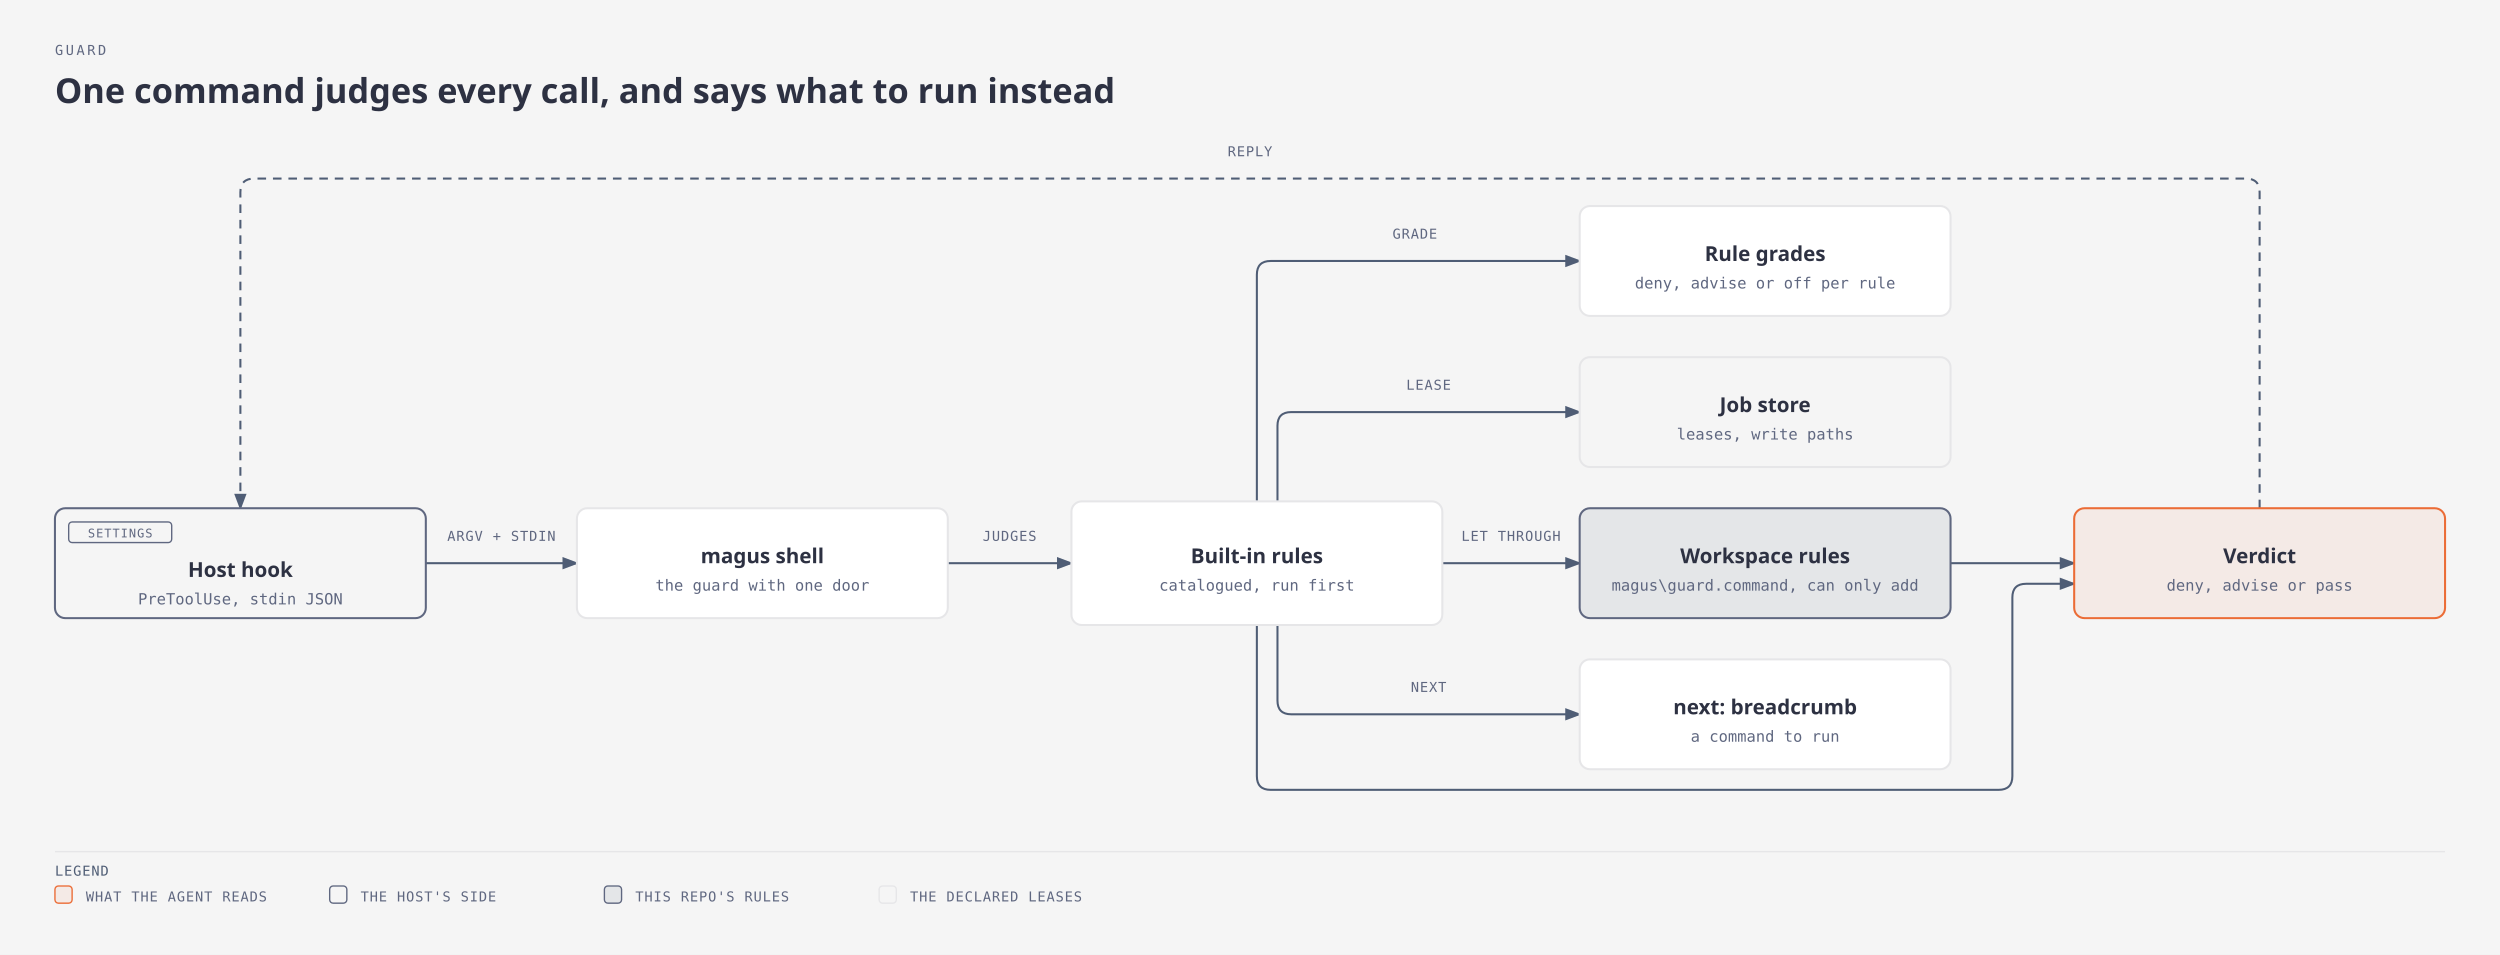
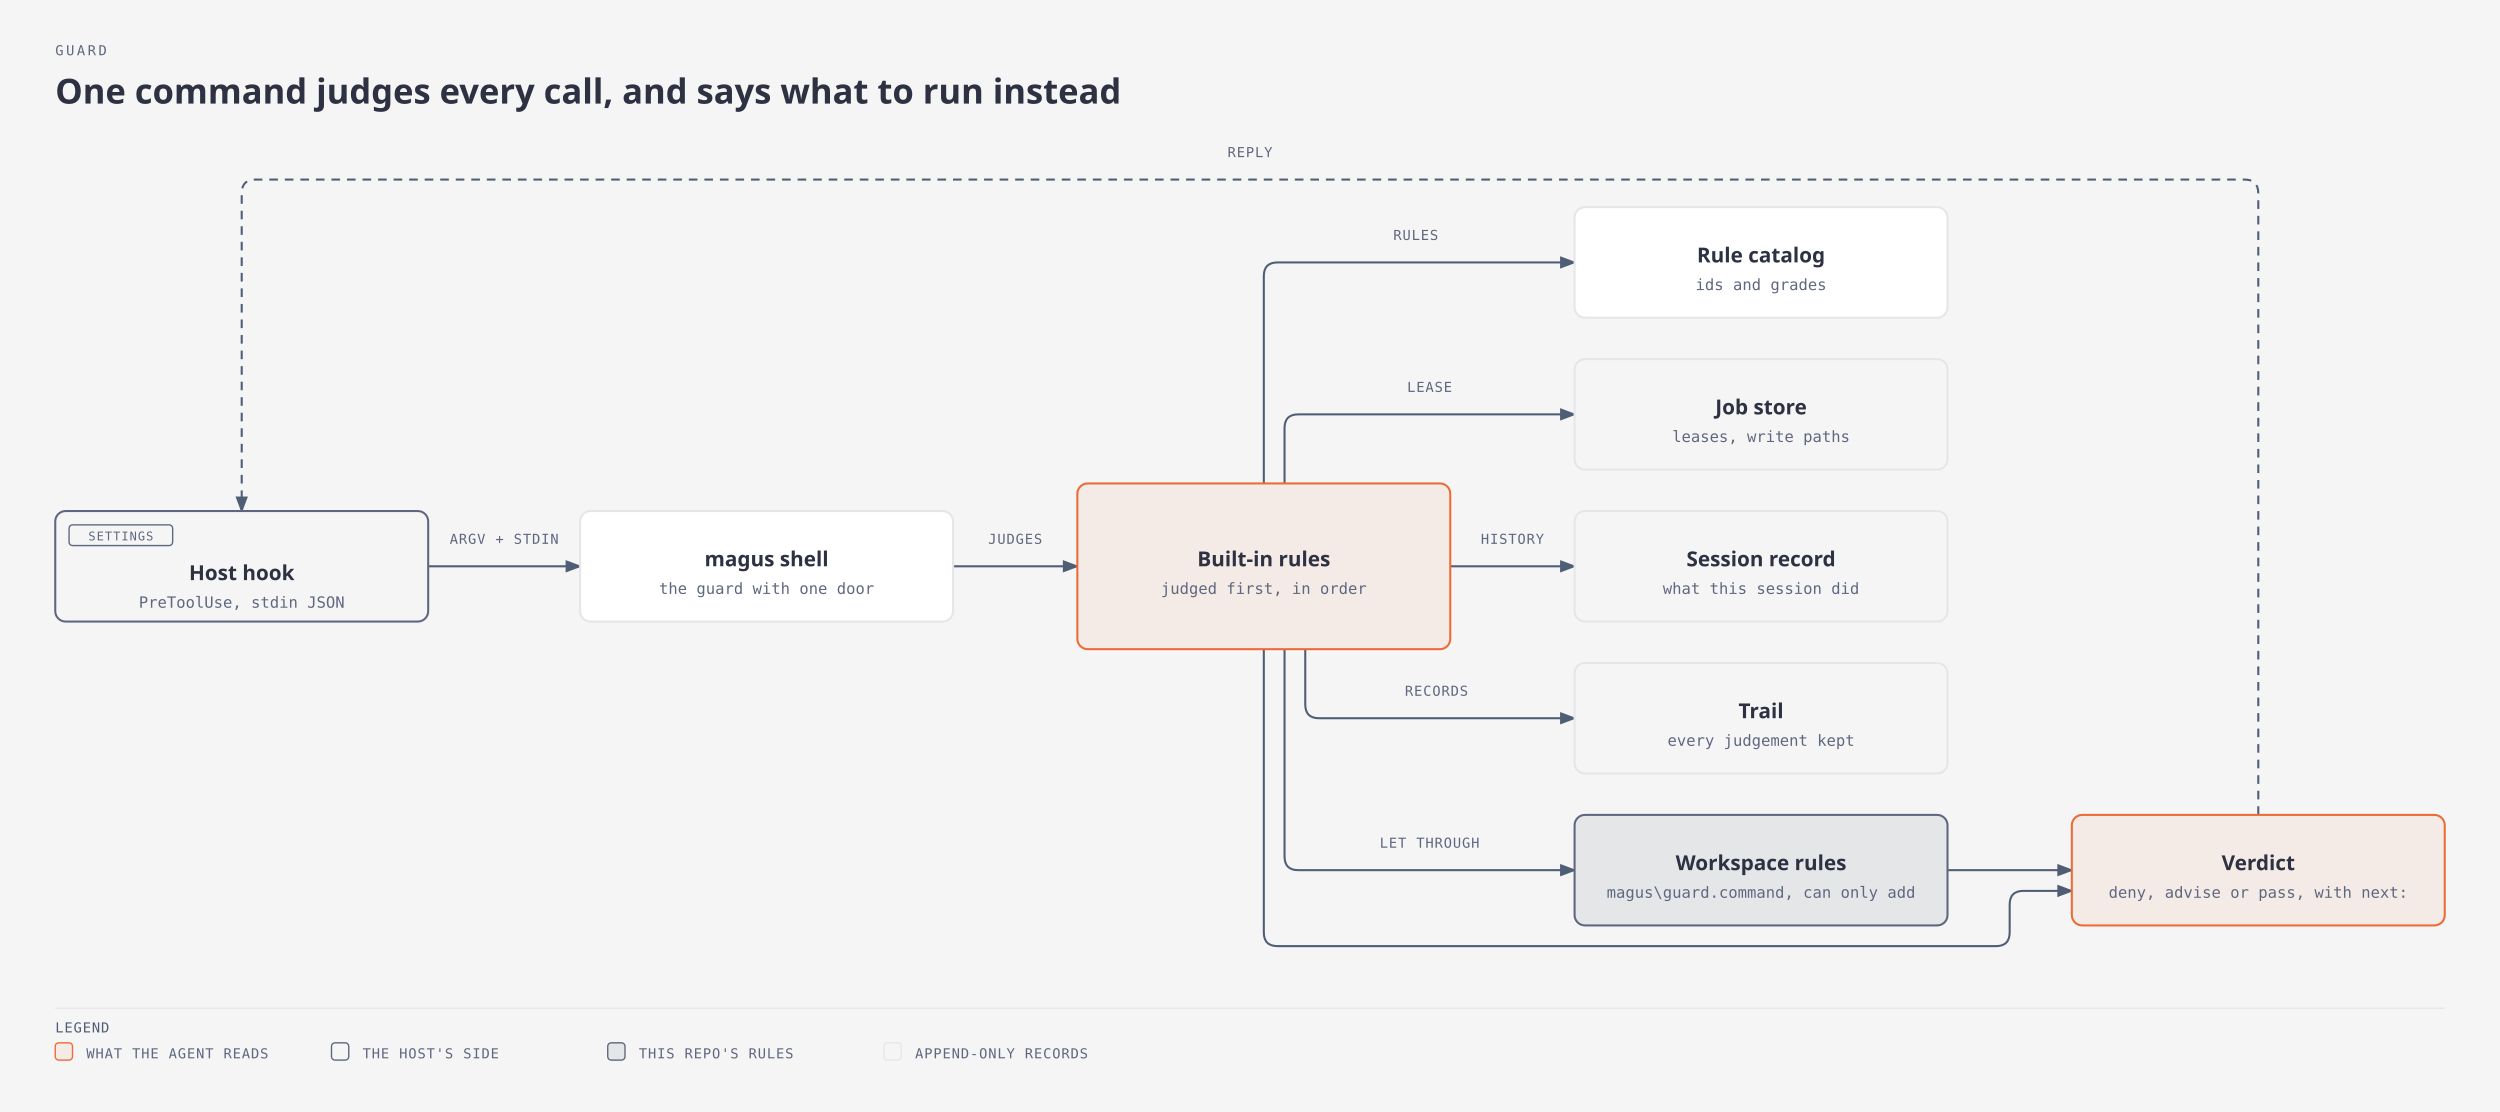
- <svg xmlns="http://www.w3.org/2000/svg" viewBox="0 0 1456 556" width="1456" height="556" role="img" aria-labelledby="guard-path-title guard-path-desc" class="magus-diagram">
+ <svg xmlns="http://www.w3.org/2000/svg" viewBox="0 0 1448 644" width="1448" height="644" role="img" aria-labelledby="guard-path-title guard-path-desc" class="magus-diagram">
  <defs>
    <marker id="guard-path-arrow-default" markerWidth="8" markerHeight="6" refX="7" refY="3" orient="auto">
      <polygon points="0 0, 8 3, 0 6" fill="#4f5d75" />
    </marker>
    <marker id="guard-path-arrow-accent" markerWidth="8" markerHeight="6" refX="7" refY="3" orient="auto">
      <polygon points="0 0, 8 3, 0 6" fill="#eb6c36" />
    </marker>
    <marker id="guard-path-arrow-link" markerWidth="8" markerHeight="6" refX="7" refY="3" orient="auto">
      <polygon points="0 0, 8 3, 0 6" fill="#2e5aa8" />
    </marker>
  </defs>
  <rect width="100%" height="100%" fill="#f5f5f5" />
  <text x="32" y="32" fill="#5f6780" font-family="monospace" font-size="8" style="font-variant-ligatures:none" letter-spacing="0.18em">GUARD</text>
  <text x="32" y="60" fill="#2d3142" font-family="sans-serif" font-size="20" font-weight="600">One command judges every call, and says what to run instead</text>
  <g transform="translate(0,40)">
    <path data-edge="external:Host hook-&gt;cmd/magus" id="guard-path-edge-external_3aHost_20hook-cmd_2fmagus" d="M 248 288 L 336 288" fill="none" stroke="#4f5d75" stroke-width="1.2" marker-end="url(#guard-path-arrow-default)" />
    <path data-edge="cmd/magus-&gt;internal/guard" id="guard-path-edge-cmd_2fmagus-internal_2fguard" d="M 552 288 L 624 288" fill="none" stroke="#4f5d75" stroke-width="1.2" marker-end="url(#guard-path-arrow-default)" />
-     <path data-edge="internal/guard-&gt;internal/guard/builtin" id="guard-path-edge-internal_2fguard-internal_2fguard_2fbuiltin" d="M 732 252 L 732 120 Q 732 112 740 112 L 920 112" fill="none" stroke="#4f5d75" stroke-width="1.2" marker-end="url(#guard-path-arrow-default)" />
-     <path data-edge="internal/guard-&gt;internal/job" id="guard-path-edge-internal_2fguard-internal_2fjob" d="M 744 252 L 744 208 Q 744 200 752 200 L 920 200" fill="none" stroke="#4f5d75" stroke-width="1.2" marker-end="url(#guard-path-arrow-default)" />
-     <path data-edge="internal/guard-&gt;external:Workspace rules" id="guard-path-edge-internal_2fguard-external_3aWorkspace_20rules" d="M 840 288 L 920 288" fill="none" stroke="#4f5d75" stroke-width="1.2" marker-end="url(#guard-path-arrow-default)" />
-     <path data-edge="internal/guard-&gt;external:Verdict" id="guard-path-edge-internal_2fguard-external_3aVerdict" d="M 732 324 L 732 412 Q 732 420 740 420 L 1164 420 Q 1172 420 1172 412 L 1172 308 Q 1172 300 1180 300 L 1208 300" fill="none" stroke="#4f5d75" stroke-width="1.2" marker-end="url(#guard-path-arrow-default)" />
-     <path data-edge="internal/guard-&gt;internal/hint" id="guard-path-edge-internal_2fguard-internal_2fhint" d="M 744 324 L 744 368 Q 744 376 752 376 L 920 376" fill="none" stroke="#4f5d75" stroke-width="1.2" marker-end="url(#guard-path-arrow-default)" />
-     <path data-edge="external:Workspace rules-&gt;external:Verdict" id="guard-path-edge-external_3aWorkspace_20rules-external_3aVerdict" d="M 1136 288 L 1208 288" fill="none" stroke="#4f5d75" stroke-width="1.2" marker-end="url(#guard-path-arrow-default)" />
-     <path data-edge="external:Verdict-&gt;external:Host hook" id="guard-path-edge-external_3aVerdict-external_3aHost_20hook" d="M 1316 256 L 1316 72 Q 1316 64 1308 64 L 148 64 Q 140 64 140 72 L 140 256" fill="none" stroke="#4f5d75" stroke-width="1.2" stroke-dasharray="5,4" marker-end="url(#guard-path-arrow-default)" />
+     <path data-edge="internal/guard-&gt;internal/guard/builtin" id="guard-path-edge-internal_2fguard-internal_2fguard_2fbuiltin" d="M 732 240 L 732 120 Q 732 112 740 112 L 912 112" fill="none" stroke="#4f5d75" stroke-width="1.2" marker-end="url(#guard-path-arrow-default)" />
+     <path data-edge="internal/guard-&gt;internal/job" id="guard-path-edge-internal_2fguard-internal_2fjob" d="M 744 240 L 744 208 Q 744 200 752 200 L 912 200" fill="none" stroke="#4f5d75" stroke-width="1.2" marker-end="url(#guard-path-arrow-default)" />
+     <path data-edge="internal/guard-&gt;internal/sessions" id="guard-path-edge-internal_2fguard-internal_2fsessions" d="M 840 288 L 912 288" fill="none" stroke="#4f5d75" stroke-width="1.2" marker-end="url(#guard-path-arrow-default)" />
+     <path data-edge="internal/guard-&gt;internal/trail" id="guard-path-edge-internal_2fguard-internal_2ftrail" d="M 756 336 L 756 368 Q 756 376 764 376 L 912 376" fill="none" stroke="#4f5d75" stroke-width="1.2" marker-end="url(#guard-path-arrow-default)" />
+     <path data-edge="internal/guard-&gt;external:Workspace rules" id="guard-path-edge-internal_2fguard-external_3aWorkspace_20rules" d="M 744 336 L 744 456 Q 744 464 752 464 L 912 464" fill="none" stroke="#4f5d75" stroke-width="1.2" marker-end="url(#guard-path-arrow-default)" />
+     <path data-edge="internal/guard-&gt;external:Verdict" id="guard-path-edge-internal_2fguard-external_3aVerdict" d="M 732 336 L 732 500 Q 732 508 740 508 L 1156 508 Q 1164 508 1164 500 L 1164 484 Q 1164 476 1172 476 L 1200 476" fill="none" stroke="#4f5d75" stroke-width="1.2" marker-end="url(#guard-path-arrow-default)" />
+     <path data-edge="external:Workspace rules-&gt;external:Verdict" id="guard-path-edge-external_3aWorkspace_20rules-external_3aVerdict" d="M 1128 464 L 1200 464" fill="none" stroke="#4f5d75" stroke-width="1.2" marker-end="url(#guard-path-arrow-default)" />
+     <path data-edge="external:Verdict-&gt;external:Host hook" id="guard-path-edge-external_3aVerdict-external_3aHost_20hook" d="M 1308 432 L 1308 72 Q 1308 64 1300 64 L 148 64 Q 140 64 140 72 L 140 256" fill="none" stroke="#4f5d75" stroke-width="1.2" stroke-dasharray="5,4" marker-end="url(#guard-path-arrow-default)" />
    <rect x="256" y="266" width="72" height="12" rx="2" fill="#f5f5f5" />
    <text x="292" y="275" fill="#5f6780" font-family="monospace" font-size="8" style="font-variant-ligatures:none" text-anchor="middle" letter-spacing="0.06em">ARGV + STDIN</text>
    <rect x="568" y="266" width="40" height="12" rx="2" fill="#f5f5f5" />
    <text x="588" y="275" fill="#5f6780" font-family="monospace" font-size="8" style="font-variant-ligatures:none" text-anchor="middle" letter-spacing="0.06em">JUDGES</text>
-     <rect x="806" y="90" width="36" height="12" rx="2" fill="#f5f5f5" />
-     <text x="824" y="99" fill="#5f6780" font-family="monospace" font-size="8" style="font-variant-ligatures:none" text-anchor="middle" letter-spacing="0.06em">GRADE</text>
-     <rect x="814" y="178" width="36" height="12" rx="2" fill="#f5f5f5" />
-     <text x="832" y="187" fill="#5f6780" font-family="monospace" font-size="8" style="font-variant-ligatures:none" text-anchor="middle" letter-spacing="0.06em">LEASE</text>
-     <rect x="848" y="266" width="64" height="12" rx="2" fill="#f5f5f5" />
-     <text x="880" y="275" fill="#5f6780" font-family="monospace" font-size="8" style="font-variant-ligatures:none" text-anchor="middle" letter-spacing="0.06em">LET THROUGH</text>
-     <rect x="816" y="354" width="32" height="12" rx="2" fill="#f5f5f5" />
-     <text x="832" y="363" fill="#5f6780" font-family="monospace" font-size="8" style="font-variant-ligatures:none" text-anchor="middle" letter-spacing="0.06em">NEXT</text>
-     <rect x="710" y="42" width="36" height="12" rx="2" fill="#f5f5f5" />
-     <text x="728" y="51" fill="#5f6780" font-family="monospace" font-size="8" style="font-variant-ligatures:none" text-anchor="middle" letter-spacing="0.06em">REPLY</text>
+     <rect x="802" y="90" width="36" height="12" rx="2" fill="#f5f5f5" />
+     <text x="820" y="99" fill="#5f6780" font-family="monospace" font-size="8" style="font-variant-ligatures:none" text-anchor="middle" letter-spacing="0.06em">RULES</text>
+     <rect x="810" y="178" width="36" height="12" rx="2" fill="#f5f5f5" />
+     <text x="828" y="187" fill="#5f6780" font-family="monospace" font-size="8" style="font-variant-ligatures:none" text-anchor="middle" letter-spacing="0.06em">LEASE</text>
+     <rect x="854" y="266" width="44" height="12" rx="2" fill="#f5f5f5" />
+     <text x="876" y="275" fill="#5f6780" font-family="monospace" font-size="8" style="font-variant-ligatures:none" text-anchor="middle" letter-spacing="0.06em">HISTORY</text>
+     <rect x="810" y="354" width="44" height="12" rx="2" fill="#f5f5f5" />
+     <text x="832" y="363" fill="#5f6780" font-family="monospace" font-size="8" style="font-variant-ligatures:none" text-anchor="middle" letter-spacing="0.06em">RECORDS</text>
+     <rect x="796" y="442" width="64" height="12" rx="2" fill="#f5f5f5" />
+     <text x="828" y="451" fill="#5f6780" font-family="monospace" font-size="8" style="font-variant-ligatures:none" text-anchor="middle" letter-spacing="0.06em">LET THROUGH</text>
+     <rect x="706" y="42" width="36" height="12" rx="2" fill="#f5f5f5" />
+     <text x="724" y="51" fill="#5f6780" font-family="monospace" font-size="8" style="font-variant-ligatures:none" text-anchor="middle" letter-spacing="0.06em">REPLY</text>
    <g data-node="external:Host hook">
      <rect x="32" y="256" width="216" height="64" rx="6" fill="#f5f5f5" />
      <rect x="32" y="256" width="216" height="64" rx="6" fill="#f5f5f5" stroke="#5f6780" stroke-width="1.2" />
      <rect x="40" y="264" width="60" height="12" rx="2" fill="none" stroke="#5f6780" stroke-width="0.8" />
      <text x="70" y="273" fill="#5f6780" font-family="monospace" font-size="7" style="font-variant-ligatures:none" text-anchor="middle" letter-spacing="0.08em">SETTINGS</text>
      <text x="140" y="296" fill="#2d3142" font-family="sans-serif" font-size="12" font-weight="600" text-anchor="middle">Host hook</text>
      <text x="140" y="312" fill="#5f6780" font-family="monospace" font-size="9" style="font-variant-ligatures:none" text-anchor="middle">PreToolUse, stdin JSON</text>
    </g>
    <g data-node="cmd/magus" data-anchor="cmd/magus">
      <rect x="336" y="256" width="216" height="64" rx="6" fill="#f5f5f5" />
      <rect x="336" y="256" width="216" height="64" rx="6" fill="#ffffff" stroke="#e6e6e8" stroke-width="1.2" />
      <text x="444" y="288" fill="#2d3142" font-family="sans-serif" font-size="12" font-weight="600" text-anchor="middle">magus shell</text>
      <text x="444" y="304" fill="#5f6780" font-family="monospace" font-size="9" style="font-variant-ligatures:none" text-anchor="middle">the guard with one door</text>
    </g>
    <g data-node="internal/guard" data-anchor="internal/guard">
-       <rect x="624" y="252" width="216" height="72" rx="6" fill="#f5f5f5" />
-       <rect x="624" y="252" width="216" height="72" rx="6" fill="#ffffff" stroke="#e6e6e8" stroke-width="1.2" />
+       <rect x="624" y="240" width="216" height="96" rx="6" fill="#f5f5f5" />
+       <rect x="624" y="240" width="216" height="96" rx="6" fill="#f4eae6" stroke="#eb6c36" stroke-width="1.2" />
      <text x="732" y="288" fill="#2d3142" font-family="sans-serif" font-size="12" font-weight="600" text-anchor="middle">Built-in rules</text>
-       <text x="732" y="304" fill="#5f6780" font-family="monospace" font-size="9" style="font-variant-ligatures:none" text-anchor="middle">catalogued, run first</text>
+       <text x="732" y="304" fill="#5f6780" font-family="monospace" font-size="9" style="font-variant-ligatures:none" text-anchor="middle">judged first, in order</text>
    </g>
    <g data-node="internal/guard/builtin" data-anchor="internal/guard/builtin">
-       <rect x="920" y="80" width="216" height="64" rx="6" fill="#f5f5f5" />
-       <rect x="920" y="80" width="216" height="64" rx="6" fill="#ffffff" stroke="#e6e6e8" stroke-width="1.2" />
-       <text x="1028" y="112" fill="#2d3142" font-family="sans-serif" font-size="12" font-weight="600" text-anchor="middle">Rule grades</text>
-       <text x="1028" y="128" fill="#5f6780" font-family="monospace" font-size="9" style="font-variant-ligatures:none" text-anchor="middle">deny, advise or off per rule</text>
+       <rect x="912" y="80" width="216" height="64" rx="6" fill="#f5f5f5" />
+       <rect x="912" y="80" width="216" height="64" rx="6" fill="#ffffff" stroke="#e6e6e8" stroke-width="1.2" />
+       <text x="1020" y="112" fill="#2d3142" font-family="sans-serif" font-size="12" font-weight="600" text-anchor="middle">Rule catalog</text>
+       <text x="1020" y="128" fill="#5f6780" font-family="monospace" font-size="9" style="font-variant-ligatures:none" text-anchor="middle">ids and grades</text>
    </g>
    <g data-node="internal/job" data-anchor="internal/job">
-       <rect x="920" y="168" width="216" height="64" rx="6" fill="#f5f5f5" />
-       <rect x="920" y="168" width="216" height="64" rx="6" fill="#f5f5f5" stroke="#e6e6e8" stroke-width="1.2" />
-       <text x="1028" y="200" fill="#2d3142" font-family="sans-serif" font-size="12" font-weight="600" text-anchor="middle">Job store</text>
-       <text x="1028" y="216" fill="#5f6780" font-family="monospace" font-size="9" style="font-variant-ligatures:none" text-anchor="middle">leases, write paths</text>
+       <rect x="912" y="168" width="216" height="64" rx="6" fill="#f5f5f5" />
+       <rect x="912" y="168" width="216" height="64" rx="6" fill="#f5f5f5" stroke="#e6e6e8" stroke-width="1.2" />
+       <text x="1020" y="200" fill="#2d3142" font-family="sans-serif" font-size="12" font-weight="600" text-anchor="middle">Job store</text>
+       <text x="1020" y="216" fill="#5f6780" font-family="monospace" font-size="9" style="font-variant-ligatures:none" text-anchor="middle">leases, write paths</text>
+     </g>
+     <g data-node="internal/sessions" data-anchor="internal/sessions">
+       <rect x="912" y="256" width="216" height="64" rx="6" fill="#f5f5f5" />
+       <rect x="912" y="256" width="216" height="64" rx="6" fill="#f5f5f5" stroke="#e6e6e8" stroke-width="1.2" />
+       <text x="1020" y="288" fill="#2d3142" font-family="sans-serif" font-size="12" font-weight="600" text-anchor="middle">Session record</text>
+       <text x="1020" y="304" fill="#5f6780" font-family="monospace" font-size="9" style="font-variant-ligatures:none" text-anchor="middle">what this session did</text>
+     </g>
+     <g data-node="internal/trail" data-anchor="internal/trail">
+       <rect x="912" y="344" width="216" height="64" rx="6" fill="#f5f5f5" />
+       <rect x="912" y="344" width="216" height="64" rx="6" fill="#f5f5f5" stroke="#e6e6e8" stroke-width="1.2" />
+       <text x="1020" y="376" fill="#2d3142" font-family="sans-serif" font-size="12" font-weight="600" text-anchor="middle">Trail</text>
+       <text x="1020" y="392" fill="#5f6780" font-family="monospace" font-size="9" style="font-variant-ligatures:none" text-anchor="middle">every judgement kept</text>
    </g>
    <g data-node="external:Workspace rules">
-       <rect x="920" y="256" width="216" height="64" rx="6" fill="#f5f5f5" />
-       <rect x="920" y="256" width="216" height="64" rx="6" fill="#4f5d75" stroke="#5f6780" fill-opacity="0.1" stroke-width="1.2" />
-       <text x="1028" y="288" fill="#2d3142" font-family="sans-serif" font-size="12" font-weight="600" text-anchor="middle">Workspace rules</text>
-       <text x="1028" y="304" fill="#5f6780" font-family="monospace" font-size="9" style="font-variant-ligatures:none" text-anchor="middle">magus\guard.command, can only add</text>
+       <rect x="912" y="432" width="216" height="64" rx="6" fill="#f5f5f5" />
+       <rect x="912" y="432" width="216" height="64" rx="6" fill="#4f5d75" stroke="#5f6780" fill-opacity="0.1" stroke-width="1.2" />
+       <text x="1020" y="464" fill="#2d3142" font-family="sans-serif" font-size="12" font-weight="600" text-anchor="middle">Workspace rules</text>
+       <text x="1020" y="480" fill="#5f6780" font-family="monospace" font-size="9" style="font-variant-ligatures:none" text-anchor="middle">magus\guard.command, can only add</text>
    </g>
    <g data-node="external:Verdict">
-       <rect x="1208" y="256" width="216" height="64" rx="6" fill="#f5f5f5" />
-       <rect x="1208" y="256" width="216" height="64" rx="6" fill="#f4eae6" stroke="#eb6c36" stroke-width="1.2" />
-       <text x="1316" y="288" fill="#2d3142" font-family="sans-serif" font-size="12" font-weight="600" text-anchor="middle">Verdict</text>
-       <text x="1316" y="304" fill="#5f6780" font-family="monospace" font-size="9" style="font-variant-ligatures:none" text-anchor="middle">deny, advise or pass</text>
+       <rect x="1200" y="432" width="216" height="64" rx="6" fill="#f5f5f5" />
+       <rect x="1200" y="432" width="216" height="64" rx="6" fill="#f4eae6" stroke="#eb6c36" stroke-width="1.2" />
+       <text x="1308" y="464" fill="#2d3142" font-family="sans-serif" font-size="12" font-weight="600" text-anchor="middle">Verdict</text>
+       <text x="1308" y="480" fill="#5f6780" font-family="monospace" font-size="9" style="font-variant-ligatures:none" text-anchor="middle">deny, advise or pass, with next:</text>
    </g>
-     <g data-node="internal/hint" data-anchor="internal/hint">
-       <rect x="920" y="344" width="216" height="64" rx="6" fill="#f5f5f5" />
-       <rect x="920" y="344" width="216" height="64" rx="6" fill="#ffffff" stroke="#e6e6e8" stroke-width="1.2" />
-       <text x="1028" y="376" fill="#2d3142" font-family="sans-serif" font-size="12" font-weight="600" text-anchor="middle">next: breadcrumb</text>
-       <text x="1028" y="392" fill="#5f6780" font-family="monospace" font-size="9" style="font-variant-ligatures:none" text-anchor="middle">a command to run</text>
-     </g>
-     <line x1="32" y1="456" x2="1424" y2="456" stroke="#e6e6e8" stroke-width="0.8" />
-     <text x="32" y="470" fill="#4f5d75" font-family="monospace" font-size="8" style="font-variant-ligatures:none" letter-spacing="0.06em">LEGEND</text>
-     <rect x="32" y="476" width="10" height="10" rx="2" fill="#f4eae6" stroke="#eb6c36" stroke-width="0.8" />
-     <text x="50" y="485" fill="#5f6780" font-family="monospace" font-size="8" style="font-variant-ligatures:none" letter-spacing="0.06em">WHAT THE AGENT READS</text>
-     <rect x="192" y="476" width="10" height="10" rx="2" fill="#f5f5f5" stroke="#5f6780" stroke-width="0.8" />
-     <text x="210" y="485" fill="#5f6780" font-family="monospace" font-size="8" style="font-variant-ligatures:none" letter-spacing="0.06em">THE HOST'S SIDE</text>
-     <rect x="352" y="476" width="10" height="10" rx="2" fill="#4f5d75" stroke="#5f6780" fill-opacity="0.1" stroke-width="0.8" />
-     <text x="370" y="485" fill="#5f6780" font-family="monospace" font-size="8" style="font-variant-ligatures:none" letter-spacing="0.06em">THIS REPO'S RULES</text>
-     <rect x="512" y="476" width="10" height="10" rx="2" fill="#f5f5f5" stroke="#e6e6e8" stroke-width="0.8" />
-     <text x="530" y="485" fill="#5f6780" font-family="monospace" font-size="8" style="font-variant-ligatures:none" letter-spacing="0.06em">THE DECLARED LEASES</text>
+     <line x1="32" y1="544" x2="1416" y2="544" stroke="#e6e6e8" stroke-width="0.8" />
+     <text x="32" y="558" fill="#4f5d75" font-family="monospace" font-size="8" style="font-variant-ligatures:none" letter-spacing="0.06em">LEGEND</text>
+     <rect x="32" y="564" width="10" height="10" rx="2" fill="#f4eae6" stroke="#eb6c36" stroke-width="0.8" />
+     <text x="50" y="573" fill="#5f6780" font-family="monospace" font-size="8" style="font-variant-ligatures:none" letter-spacing="0.06em">WHAT THE AGENT READS</text>
+     <rect x="192" y="564" width="10" height="10" rx="2" fill="#f5f5f5" stroke="#5f6780" stroke-width="0.8" />
+     <text x="210" y="573" fill="#5f6780" font-family="monospace" font-size="8" style="font-variant-ligatures:none" letter-spacing="0.06em">THE HOST'S SIDE</text>
+     <rect x="352" y="564" width="10" height="10" rx="2" fill="#4f5d75" stroke="#5f6780" fill-opacity="0.1" stroke-width="0.8" />
+     <text x="370" y="573" fill="#5f6780" font-family="monospace" font-size="8" style="font-variant-ligatures:none" letter-spacing="0.06em">THIS REPO'S RULES</text>
+     <rect x="512" y="564" width="10" height="10" rx="2" fill="#f5f5f5" stroke="#e6e6e8" stroke-width="0.8" />
+     <text x="530" y="573" fill="#5f6780" font-family="monospace" font-size="8" style="font-variant-ligatures:none" letter-spacing="0.06em">APPEND-ONLY RECORDS</text>
  </g>
</svg>
